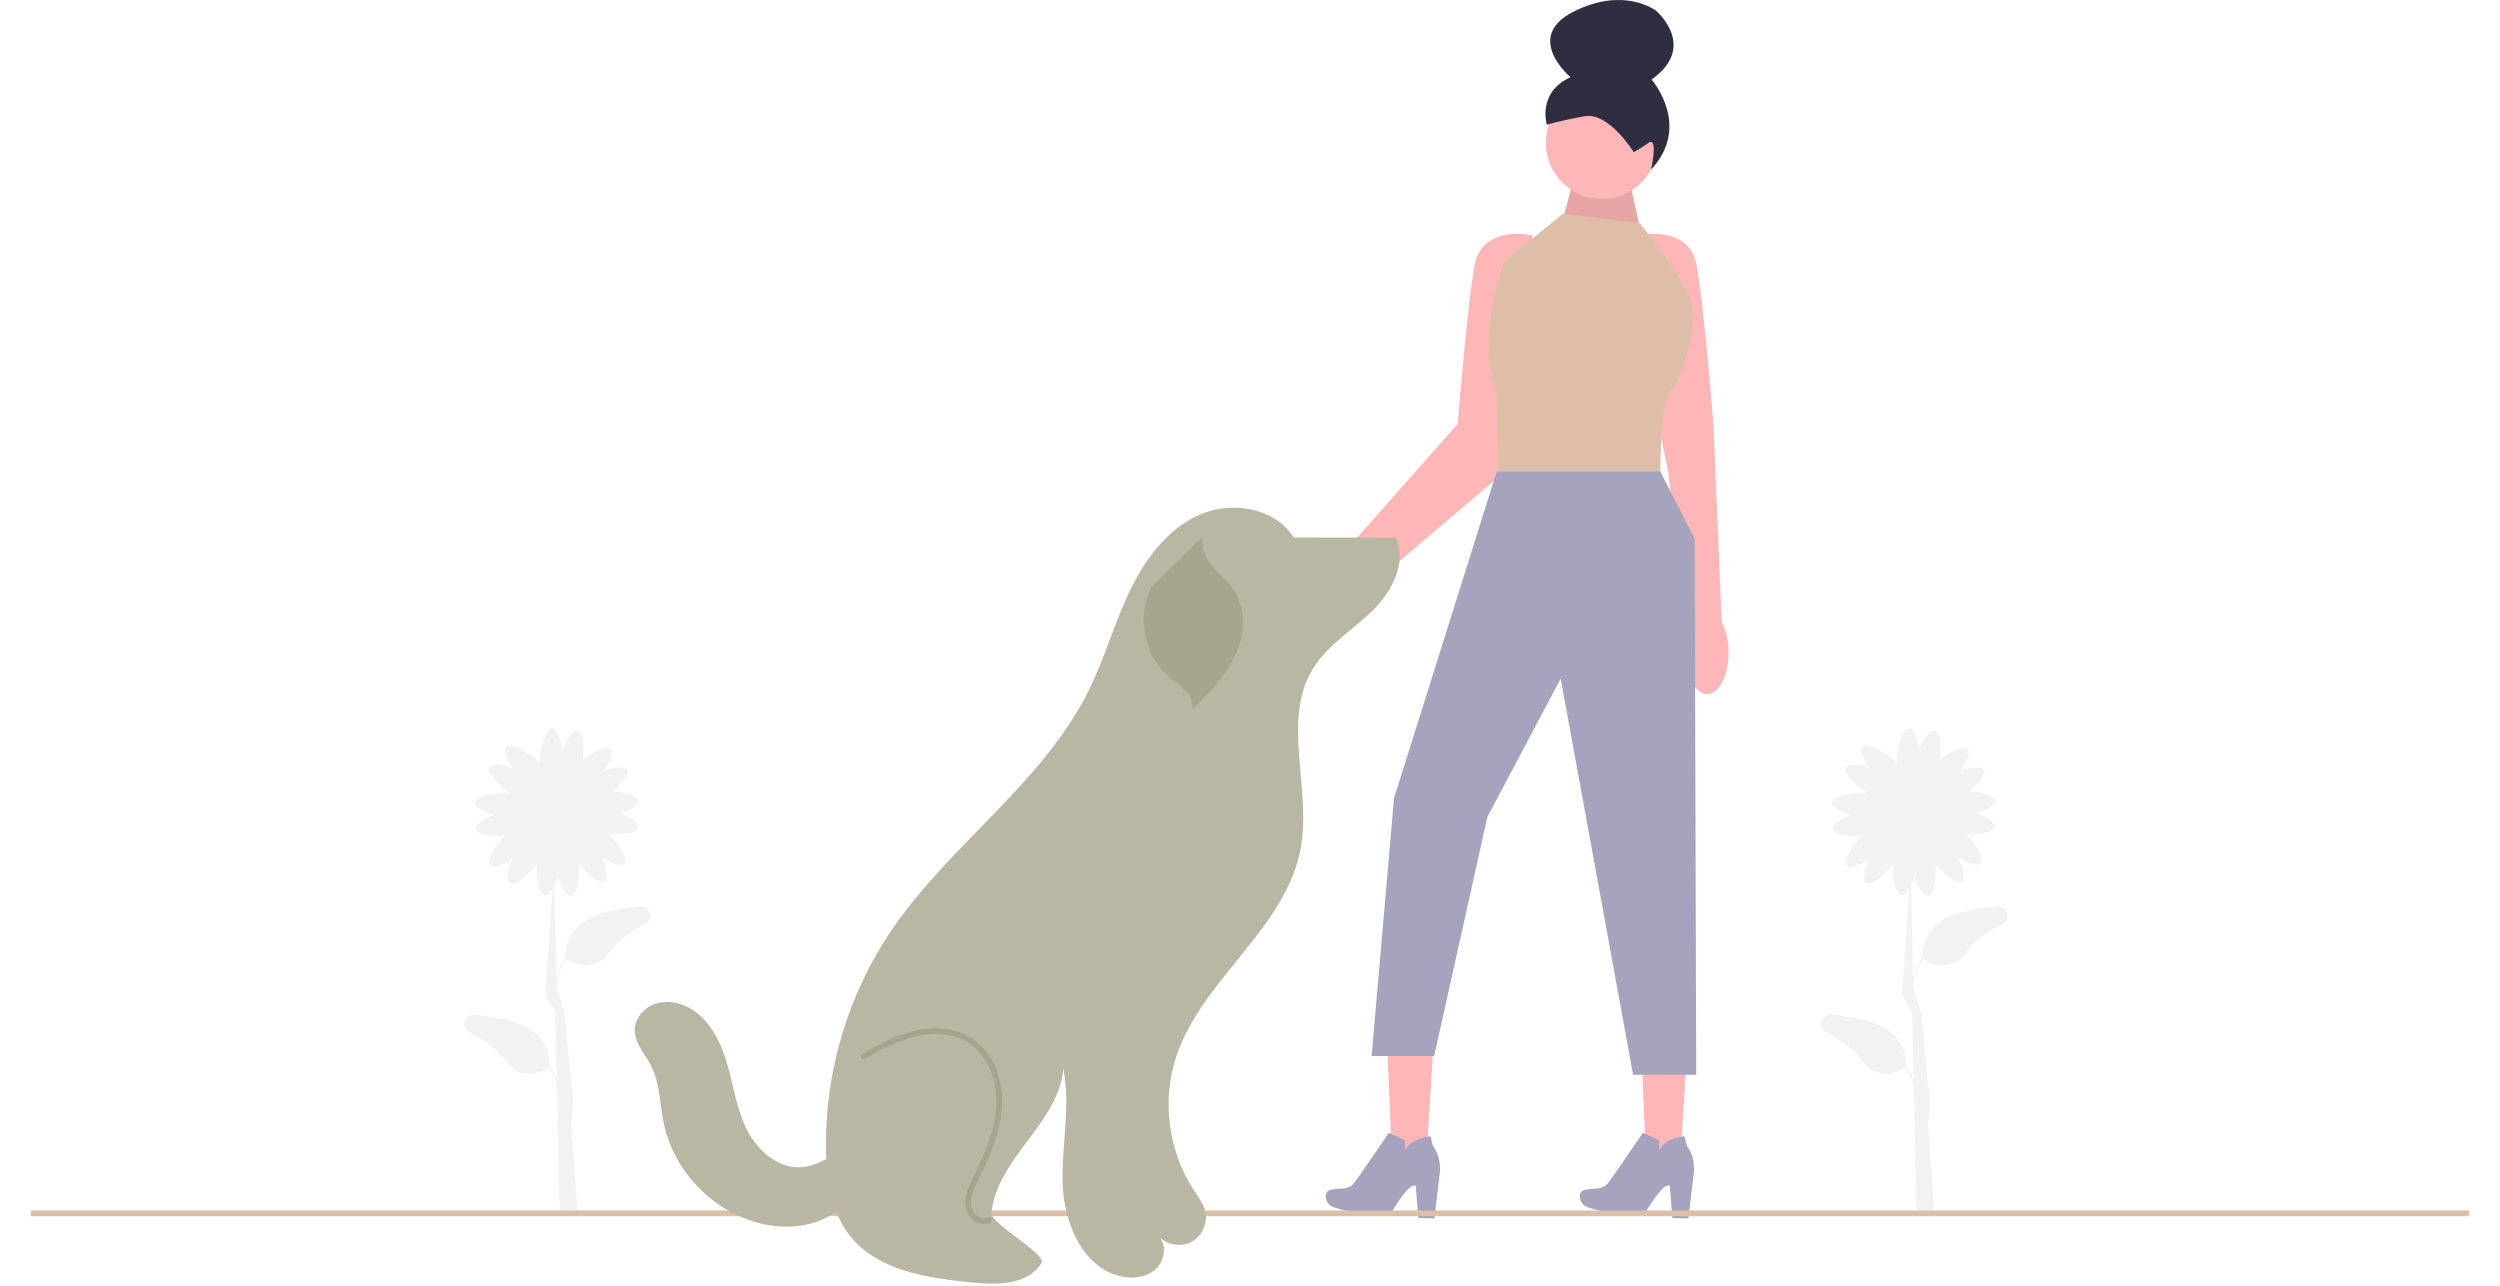
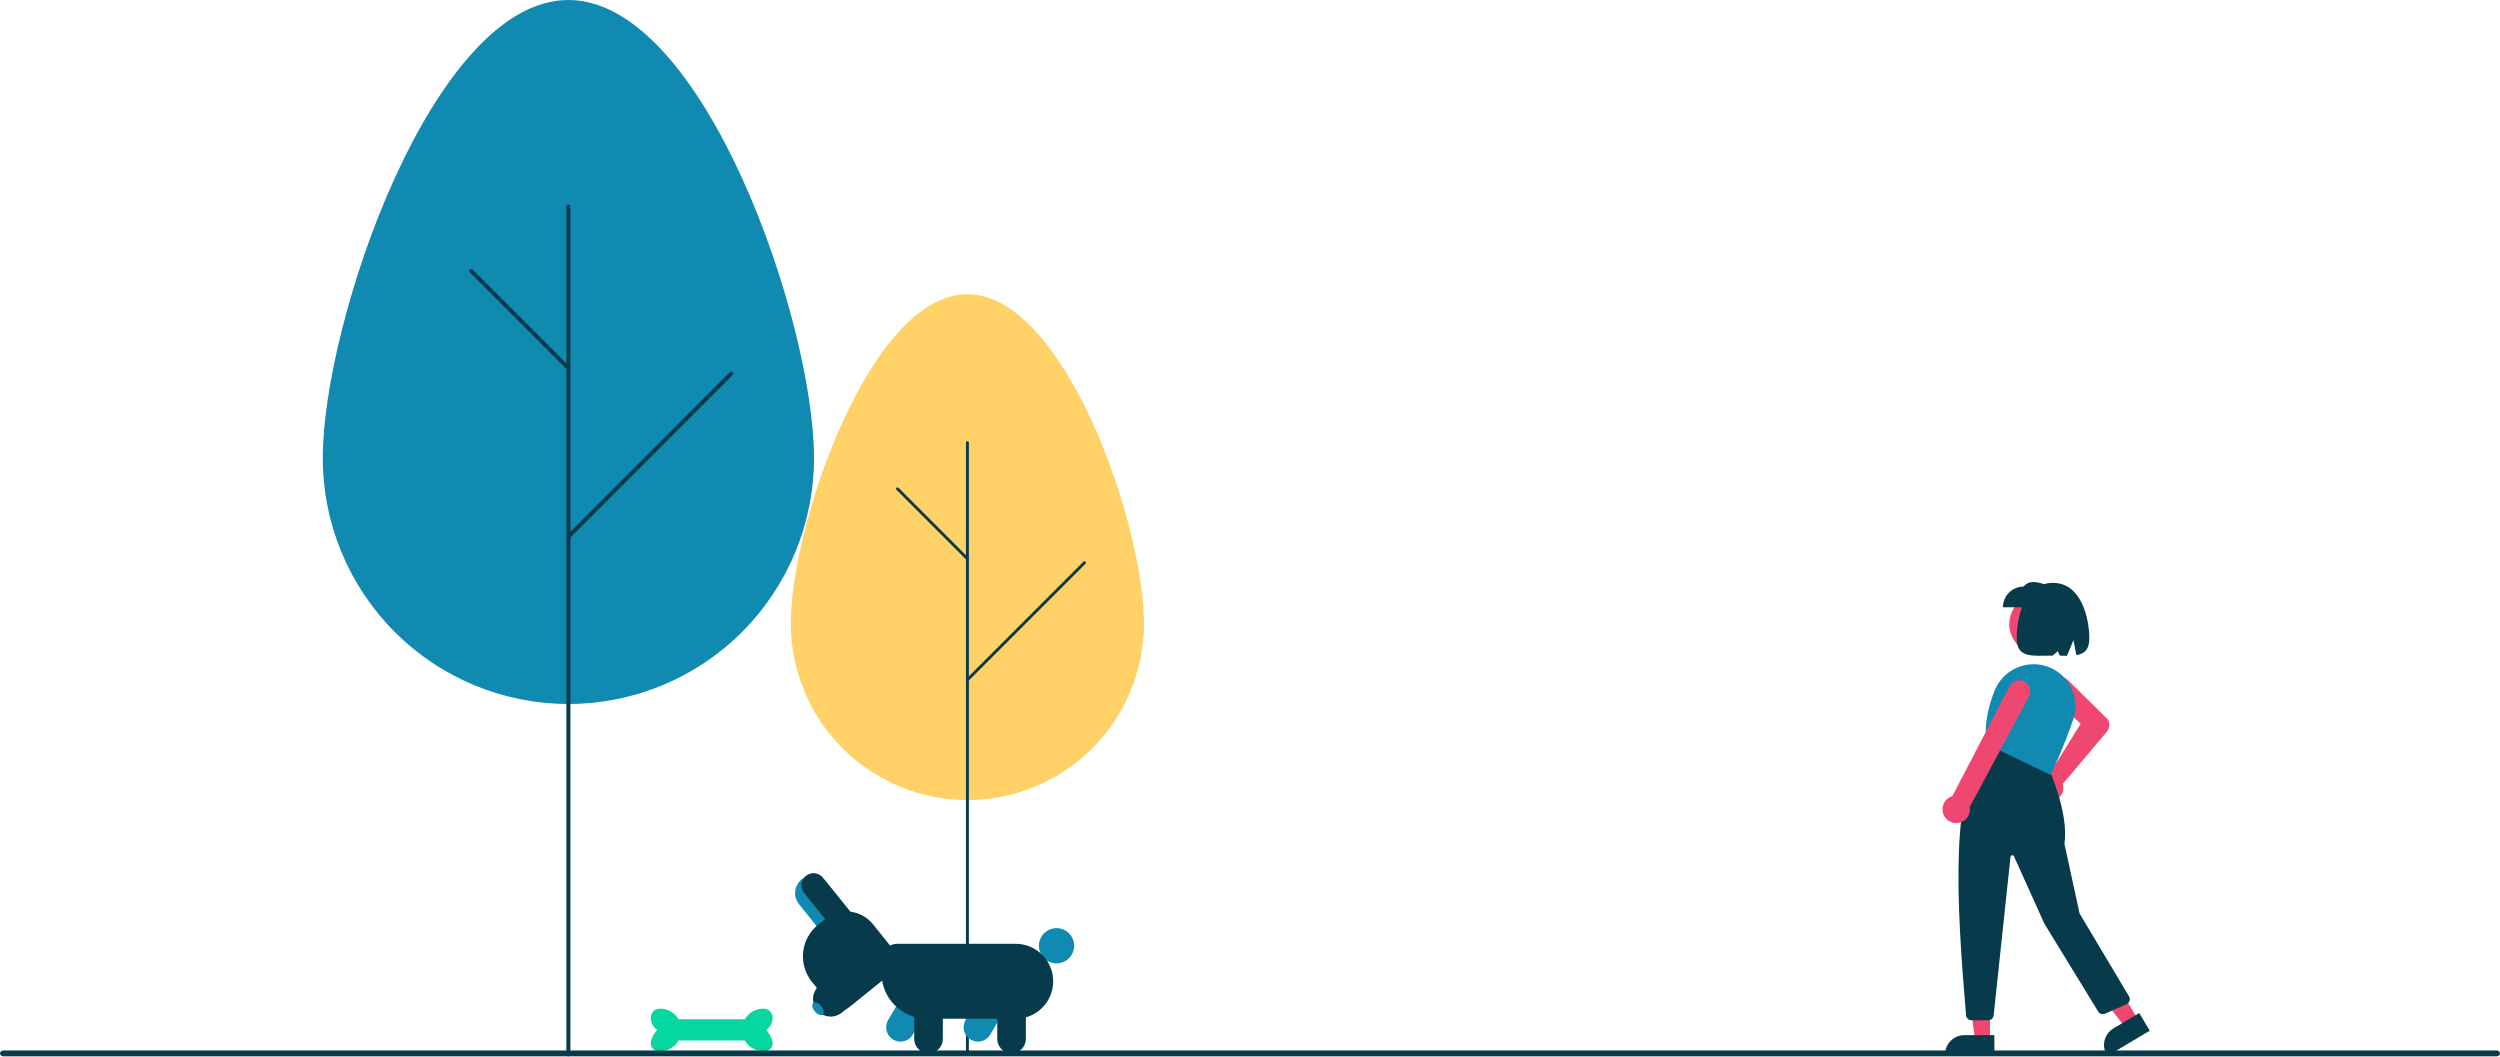
- <svg xmlns="http://www.w3.org/2000/svg" width="428" height="220" viewBox="0 0 850 448" fill="none">
-   <path d="M212.401 315.946C209.241 316.286 205.792 316.797 202.124 317.543C186.572 320.71 186.249 331.271 186.385 333.692L186.28 333.626C184.716 336.135 183.736 338.673 183.145 341.069L182.432 308.703C182.893 307.743 183.312 306.654 183.661 305.538C184.825 309.123 186.734 312.51 188.379 312.285C190.518 311.994 191.45 305.7 191.051 301.227C193.772 304.73 198.35 308.476 200.077 307.321C201.457 306.398 200.638 302.598 199.132 299.142C202.271 301.034 205.748 302.277 206.827 301.076C208.299 299.437 204.771 293.845 201.518 290.723C205.873 291.13 211.411 290.436 211.774 288.454C212.074 286.821 208.777 284.76 205.249 283.434C208.793 282.499 212.107 280.871 211.997 279.26C211.866 277.347 206.946 276.065 202.702 275.87C205.903 273.365 208.845 269.903 207.945 268.337C207.118 266.897 203.271 267.455 199.721 268.723C201.822 265.719 203.299 262.335 202.174 261.177C200.773 259.735 195.8 262.225 192.407 264.977C193.067 260.689 192.734 255.276 190.81 254.787C189.201 254.377 186.921 257.526 185.358 260.955C184.667 257.356 183.268 253.939 181.653 253.939C179.354 253.939 177.489 260.873 177.489 265.39C177.489 265.646 177.496 265.886 177.508 266.116C177.277 265.848 177.012 265.569 176.711 265.276C173.47 262.128 167.197 258.635 165.594 260.285C164.47 261.443 165.947 264.827 168.047 267.83C164.498 266.562 160.65 266.005 159.823 267.444C158.712 269.379 163.462 274.208 167.323 276.549C167.091 276.521 166.847 276.498 166.588 276.48C162.081 276.173 155.036 277.561 154.879 279.855C154.769 281.466 158.083 283.094 161.627 284.028C158.099 285.355 154.802 287.415 155.102 289.049C155.465 291.031 161.004 291.724 165.358 291.318C162.105 294.44 158.577 300.032 160.049 301.671C161.128 302.872 164.605 301.629 167.744 299.737C166.238 303.192 165.42 306.993 166.8 307.916C168.623 309.136 173.625 304.89 176.262 301.237C175.993 305.706 177.063 311.847 179.185 312.089C180.072 312.19 181.013 311.244 181.861 309.787L179.458 344.577C178.896 348.628 182.49 351.272 182.811 352.941L183.329 376.5C182.744 374.822 181.956 373.105 180.894 371.401L180.788 371.467C180.924 369.046 180.601 358.485 165.049 355.319C161.381 354.572 157.933 354.061 154.772 353.721C151.041 353.32 149.585 358.427 152.956 360.077C157.838 362.466 162.429 365.476 164.823 369.041C170.942 378.155 179.396 372.886 180.599 372.068C181.941 374.304 182.822 376.555 183.378 378.698L183.653 391.209C183.586 391.505 183.539 391.671 183.535 391.683L183.664 391.721L184.331 422L190.511 421.95L188.3 391.001C188.672 389.331 189.815 383.644 188.3 377.737L186.09 353.419C186.215 354.058 186.084 353.401 186.09 353.419L183.206 343.864C183.625 340.908 184.599 337.583 186.575 334.293C187.777 335.111 196.232 340.38 202.351 331.266C204.744 327.701 209.336 324.691 214.217 322.302C217.588 320.652 216.133 315.545 212.401 315.946ZM184.168 387.585L184.052 382.289C184.287 384.291 184.275 386.099 184.168 387.585Z" fill="#F2F2F2" />
-   <path d="M685.401 315.946C682.241 316.286 678.792 316.797 675.124 317.543C659.572 320.71 659.249 331.271 659.385 333.692L659.28 333.626C657.716 336.135 656.736 338.673 656.144 341.069L655.432 308.703C655.893 307.743 656.312 306.654 656.661 305.538C657.825 309.123 659.734 312.51 661.379 312.285C663.518 311.994 664.45 305.7 664.051 301.227C666.772 304.73 671.35 308.476 673.077 307.321C674.457 306.398 673.638 302.598 672.132 299.142C675.271 301.034 678.748 302.277 679.827 301.076C681.299 299.437 677.771 293.845 674.518 290.723C678.873 291.13 684.411 290.436 684.774 288.454C685.074 286.821 681.777 284.76 678.249 283.434C681.793 282.499 685.107 280.871 684.997 279.26C684.866 277.347 679.946 276.065 675.702 275.87C678.903 273.365 681.845 269.903 680.945 268.337C680.118 266.897 676.271 267.455 672.721 268.723C674.822 265.719 676.299 262.335 675.174 261.177C673.773 259.735 668.8 262.225 665.407 264.977C666.067 260.689 665.734 255.276 663.81 254.787C662.201 254.377 659.921 257.526 658.358 260.955C657.667 257.356 656.268 253.939 654.653 253.939C652.354 253.939 650.489 260.873 650.489 265.39C650.489 265.646 650.496 265.886 650.508 266.116C650.277 265.848 650.012 265.569 649.711 265.276C646.47 262.128 640.197 258.635 638.594 260.285C637.47 261.443 638.947 264.827 641.047 267.83C637.497 266.562 633.65 266.005 632.823 267.444C631.712 269.379 636.462 274.208 640.323 276.549C640.091 276.521 639.847 276.498 639.587 276.48C635.08 276.173 628.036 277.561 627.879 279.855C627.769 281.466 631.083 283.094 634.627 284.028C631.099 285.355 627.802 287.415 628.102 289.049C628.465 291.031 634.003 291.724 638.358 291.318C635.105 294.44 631.577 300.032 633.049 301.671C634.128 302.872 637.605 301.629 640.744 299.737C639.238 303.192 638.419 306.993 639.799 307.916C641.623 309.136 646.625 304.89 649.262 301.237C648.993 305.706 650.063 311.847 652.185 312.089C653.072 312.19 654.013 311.244 654.861 309.787L652.458 344.577C651.896 348.628 655.49 351.272 655.811 352.941L656.329 376.5C655.744 374.822 654.956 373.105 653.894 371.401L653.788 371.467C653.924 369.046 653.601 358.485 638.049 355.319C634.381 354.572 630.933 354.061 627.772 353.721C624.041 353.32 622.585 358.427 625.956 360.077C630.837 362.466 635.429 365.476 637.823 369.041C643.942 378.155 652.396 372.886 653.598 372.068C654.941 374.304 655.822 376.555 656.378 378.698L656.653 391.209C656.585 391.505 656.539 391.671 656.535 391.683L656.664 391.721L657.33 422L663.511 421.95L661.3 391.001C661.672 389.331 662.815 383.644 661.3 377.737L659.09 353.419C659.215 354.058 659.084 353.401 659.09 353.419L656.206 343.864C656.625 340.908 657.598 337.583 659.575 334.293C660.777 335.111 669.232 340.38 675.351 331.266C677.744 327.701 682.336 324.691 687.217 322.302C690.588 320.652 689.133 315.545 685.401 315.946ZM657.168 387.585L657.052 382.289C657.287 384.291 657.275 386.099 657.168 387.585Z" fill="#F2F2F2" />
-   <path d="M589.443 216.857L586.545 147.764C586.545 147.764 583.289 106.745 580.685 92.421C578.081 78.096 560.501 82.003 560.501 82.003L562.454 123.022L570.882 165L577.441 222.162C577.104 223.816 576.912 225.613 576.912 227.5C576.912 235.508 580.256 242 584.382 242C588.507 242 591.852 235.508 591.852 227.5C591.852 223.287 590.921 219.506 589.443 216.857Z" fill="#FFB6B6" />
-   <path d="M448.367 198.954C451.448 195.284 455.139 192.789 458.454 191.829L497.434 147.764C497.434 147.764 500.69 106.745 503.294 92.421C505.899 78.096 523.478 82.003 523.478 82.003L521.525 123.022L510.456 167.297L464.843 206.022C464.046 207.473 463.07 208.924 461.9 210.317C456.351 216.927 448.823 219.741 445.086 216.603C441.348 213.466 442.817 205.564 448.367 198.954Z" fill="#FFB6B6" />
-   <path d="M534.131 76.469L538.653 59.085L556.269 58.238L561.539 82.2L534.131 76.469Z" fill="#FFB6B6" />
-   <path opacity="0.1" d="M534.131 76.469L538.653 59.085L556.269 58.238L561.539 82.2L534.131 76.469Z" fill="black" />
-   <path d="M489.149 361.257L472.65 360.314L474.814 410.949L485.994 411.589L489.149 361.257Z" fill="#FFB6B6" />
-   <path d="M473.384 394.939L479.113 397.553L479.106 401.025C479.106 401.025 480.488 397.006 487.907 396.129L488.793 399.496C488.793 399.496 491.67 402.799 491.176 408.773L489.288 424.77L483.693 424.642L482.789 413.51C482.789 413.51 481.248 410.984 474.149 422.987C474.149 422.987 466.328 424.958 454.217 420.897C452.553 420.339 451.397 418.785 451.418 417.03C451.43 416.061 451.809 415.166 453.024 414.844C456.116 414.027 459.136 415.063 461.133 412.595C463.129 410.127 473.384 394.939 473.384 394.939Z" fill="#A5A4BC" />
-   <path d="M577.698 361.257L561.199 360.314L563.364 410.949L574.544 411.589L577.698 361.257Z" fill="#FFB6B6" />
-   <path d="M561.934 394.939L567.663 397.553L567.656 401.025C567.656 401.025 569.038 397.006 576.457 396.129L577.342 399.496C577.342 399.496 580.22 402.799 579.726 408.773L577.838 424.77L572.243 424.642L571.339 413.51C571.339 413.51 569.798 410.984 562.698 422.987C562.698 422.987 554.878 424.958 542.767 420.897C541.102 420.339 539.946 418.785 539.968 417.03C539.98 416.061 540.359 415.166 541.573 414.844C544.666 414.027 547.685 415.063 549.682 412.595C551.679 410.127 561.934 394.939 561.934 394.939Z" fill="#A5A4BC" />
-   <path d="M547.675 69.322C558.463 69.322 567.208 60.577 567.208 49.789C567.208 39.002 558.463 30.256 547.675 30.256C536.887 30.256 528.142 39.002 528.142 49.789C528.142 60.577 536.887 69.322 547.675 69.322Z" fill="#FFB6B6" />
-   <path d="M558.752 53.036C558.752 53.036 550.164 38.984 541.567 40.535C532.971 42.086 528.489 43.487 528.489 43.487C528.489 43.487 524.989 32.283 536.742 26.908C536.742 26.908 520.109 12.982 537.836 4.045C555.562 -4.892 566.593 3.769 566.593 3.769C566.593 3.769 581.265 16.212 564.998 27.727C564.998 27.727 579.078 43.765 564.857 59.085C564.857 59.085 567.368 47.42 563.953 49.811C560.538 52.203 558.752 53.036 558.752 53.036Z" fill="#2F2E41" />
-   <path d="M560.826 77.771L534.131 74.515L513.622 91.118C513.622 91.118 503.421 119.539 511.017 136.695C511.199 137.106 511.343 165.669 511.343 165.669H568.06C568.06 165.669 568.005 146.228 570.172 139.187C570.482 138.181 570.837 137.428 571.244 137.021C574.499 133.765 582.313 112.93 578.406 103.815C574.499 94.699 560.826 77.771 560.826 77.771Z" fill="#DDBEA9" />
-   <path d="M511.017 164.367L475.207 278.309L467.394 368.161H489.205L507.762 284.82L533.316 236.578L558.548 374.672H580.564L580.034 187.807L568.014 164.367H511.017Z" fill="#A5A4BC" />
-   <path d="M850 422H0V424H850V422Z" fill="#DDBEA9" />
-   <path d="M440.264 187.428C433.761 176.957 418.591 174.494 407.324 179.489C396.056 184.483 388.267 195.133 382.973 206.263C377.678 217.393 374.348 229.384 368.906 240.443C352.894 272.981 320.47 294.233 300.073 324.218C284.748 346.747 276.633 374.102 277.192 401.344C277.406 411.778 279.094 422.756 285.606 430.912C295.271 443.018 312.383 445.501 327.792 447.095C336.743 448.021 347.729 447.995 352.338 440.267C354.162 437.21 334.568 426.546 334.882 423C336.578 403.867 358.226 391.717 359.922 372.585C362.582 385.916 359.173 399.679 359.711 413.262C360.249 426.846 366.945 442.21 380.245 445.019C384.35 445.885 388.984 445.286 392.095 442.472C395.206 439.657 396.114 434.341 393.343 431.192C396.181 434.09 400.969 434.843 404.56 432.956C408.15 431.069 410.245 426.697 409.467 422.716C408.895 419.789 407.005 417.327 405.37 414.833C396.508 401.323 394.199 383.718 399.278 368.379C408.256 341.266 437.738 323.568 442.732 295.446C446.441 274.562 435.859 250.898 447.088 232.903C452.149 224.793 460.741 219.681 467.594 213.018C474.447 206.354 479.807 196.159 475.885 187.442L440.855 187.403" fill="#B7B7A4" />
-   <path d="M332.238 426.786C331.367 426.786 330.473 426.553 329.61 426.091C327.621 425.024 326.122 422.916 325.789 420.719C325.236 417.064 326.977 413.515 328.376 410.664C332.201 402.865 335.983 394.526 336.541 385.861C337.15 376.401 333.312 367.632 326.765 363.52C321.899 360.466 315.403 359.68 308.473 361.31C302.335 362.753 296.821 365.704 290.762 369.127C290.281 369.399 289.671 369.229 289.4 368.748C289.128 368.267 289.298 367.657 289.778 367.386C295.745 364.014 301.629 360.865 308.015 359.363C315.47 357.611 322.506 358.485 327.829 361.827C334.989 366.323 339.192 375.807 338.537 385.99C337.956 395.02 334.085 403.566 330.171 411.545C328.829 414.282 327.307 417.384 327.767 420.419C328.005 421.991 329.125 423.561 330.555 424.328C331.252 424.702 332.314 425.038 333.417 424.525C333.919 424.291 334.513 424.509 334.746 425.009C334.979 425.51 334.763 426.105 334.262 426.338C333.619 426.637 332.936 426.786 332.238 426.786Z" fill="#A5A58D" />
-   <path d="M408.873 186.741C407.564 190.328 409.311 194.347 411.732 197.299C414.153 200.251 417.263 202.625 419.396 205.791C423.869 212.427 423.198 221.5 419.762 228.728C416.325 235.955 410.532 241.746 404.851 247.382C405.271 244.965 404.049 242.525 402.384 240.724C400.718 238.923 398.622 237.587 396.76 235.99C388.087 228.556 385.374 215.008 390.515 204.807" fill="#A5A58D" />
-   <path d="M290.422 400.109C283.076 399.209 276.871 405.818 269.54 406.832C261.063 408.004 253.266 401.296 249.494 393.614C245.723 385.932 244.755 377.212 242.16 369.057C239.565 360.901 234.559 352.641 226.402 350.049C222.98 348.962 219.109 349.021 215.93 350.69C212.751 352.359 210.421 355.767 210.501 359.357C210.599 363.774 213.986 367.309 216.038 371.222C219.303 377.448 219.202 384.821 220.644 391.701C224.112 408.244 237.568 422.272 253.952 426.425C262.425 428.573 271.909 428.081 279.249 423.334C286.588 418.588 291.062 409.028 288.345 400.72" fill="#B7B7A4" />
+ <svg xmlns="http://www.w3.org/2000/svg" width="426" height="180" viewBox="0 0 426 180" fill="none">
+   <path d="M55 78.057C55 54.915 73.739 0 96.854 0C119.969 0 138.708 54.915 138.708 78.057C138.708 89.17 134.298 99.828 126.449 107.686C118.6 115.544 107.954 119.959 96.854 119.959C85.754 119.959 75.108 115.544 67.259 107.686C59.41 99.828 55 89.17 55 78.057Z" fill="#118AB2" />
+   <path d="M96.854 180C96.763 180 96.675 179.964 96.611 179.899C96.546 179.834 96.51 179.747 96.51 179.655V35.19C96.51 35.099 96.546 35.011 96.611 34.947C96.675 34.882 96.763 34.846 96.854 34.846C96.945 34.846 97.033 34.882 97.097 34.947C97.162 35.011 97.198 35.099 97.198 35.19V179.655C97.198 179.747 97.162 179.834 97.097 179.899C97.033 179.964 96.945 180 96.854 180Z" fill="#073B4C" />
+   <path d="M96.854 63.08C96.809 63.081 96.764 63.072 96.722 63.054C96.68 63.037 96.642 63.011 96.611 62.979L80.045 46.395C80.013 46.363 79.987 46.325 79.969 46.283C79.952 46.241 79.943 46.196 79.942 46.151C79.942 46.105 79.951 46.06 79.969 46.018C79.986 45.976 80.011 45.938 80.043 45.906C80.075 45.874 80.114 45.848 80.156 45.831C80.197 45.814 80.242 45.805 80.288 45.805C80.333 45.805 80.378 45.814 80.42 45.832C80.462 45.849 80.5 45.875 80.532 45.907L97.097 62.492C97.145 62.54 97.178 62.602 97.192 62.669C97.205 62.736 97.198 62.805 97.172 62.868C97.146 62.931 97.102 62.984 97.045 63.022C96.989 63.06 96.922 63.08 96.854 63.08Z" fill="#073B4C" />
+   <path d="M96.854 91.792C96.786 91.792 96.719 91.772 96.663 91.734C96.606 91.696 96.562 91.642 96.536 91.579C96.51 91.516 96.503 91.447 96.516 91.38C96.53 91.313 96.562 91.252 96.611 91.204L124.353 63.429C124.385 63.397 124.423 63.371 124.465 63.354C124.506 63.336 124.551 63.327 124.597 63.327C124.642 63.327 124.687 63.336 124.729 63.353C124.771 63.37 124.809 63.396 124.841 63.428C124.873 63.46 124.899 63.498 124.916 63.54C124.933 63.582 124.942 63.627 124.942 63.672C124.942 63.718 124.933 63.763 124.915 63.805C124.898 63.847 124.872 63.885 124.84 63.917L97.097 91.691C97.065 91.723 97.027 91.748 96.986 91.766C96.944 91.783 96.899 91.792 96.854 91.792Z" fill="#073B4C" />
+   <path d="M134.75 106.222C134.75 89.593 148.225 50.132 164.846 50.132C181.468 50.132 194.942 89.593 194.942 106.222C194.937 114.21 191.763 121.868 186.12 127.514C180.476 133.161 172.825 136.332 164.846 136.332C156.868 136.332 149.216 133.161 143.573 127.514C137.929 121.868 134.756 114.21 134.75 106.222Z" fill="#FFD166" />
+   <path d="M164.846 179.476C164.814 179.476 164.782 179.47 164.751 179.458C164.721 179.445 164.694 179.427 164.671 179.404C164.648 179.381 164.63 179.354 164.618 179.324C164.605 179.294 164.599 179.261 164.599 179.229V75.419C164.599 75.354 164.625 75.291 164.671 75.245C164.718 75.198 164.781 75.172 164.846 75.172C164.912 75.172 164.974 75.198 165.021 75.245C165.067 75.291 165.093 75.354 165.094 75.419V179.229C165.094 179.261 165.087 179.294 165.075 179.324C165.062 179.354 165.044 179.381 165.021 179.404C164.998 179.427 164.971 179.445 164.941 179.458C164.911 179.47 164.879 179.476 164.846 179.476Z" fill="#073B4C" />
+   <path d="M164.846 95.46C164.814 95.46 164.781 95.454 164.751 95.442C164.721 95.429 164.694 95.411 164.671 95.388L152.759 83.471C152.713 83.424 152.687 83.361 152.687 83.295C152.687 83.23 152.713 83.167 152.759 83.12C152.806 83.074 152.869 83.048 152.934 83.048C153 83.048 153.063 83.074 153.109 83.12L165.021 95.038C165.056 95.073 165.079 95.117 165.089 95.165C165.098 95.213 165.093 95.263 165.075 95.308C165.056 95.353 165.024 95.392 164.984 95.419C164.943 95.446 164.895 95.46 164.846 95.46Z" fill="#073B4C" />
+   <path d="M164.846 116.092C164.797 116.092 164.749 116.078 164.709 116.05C164.668 116.023 164.636 115.985 164.618 115.939C164.599 115.894 164.594 115.844 164.603 115.796C164.613 115.748 164.637 115.704 164.671 115.669L184.62 95.711C184.643 95.688 184.67 95.67 184.7 95.658C184.73 95.645 184.762 95.639 184.795 95.639C184.827 95.639 184.859 95.645 184.889 95.657C184.919 95.67 184.947 95.688 184.97 95.711C184.993 95.734 185.011 95.761 185.023 95.791C185.036 95.822 185.042 95.854 185.042 95.886C185.042 95.919 185.036 95.951 185.023 95.981C185.011 96.011 184.993 96.038 184.97 96.061L165.021 116.02C164.998 116.043 164.971 116.061 164.941 116.073C164.911 116.086 164.879 116.092 164.846 116.092Z" fill="#073B4C" />
+   <path d="M166.642 177.491C166.214 177.491 165.792 177.377 165.421 177.161C165.051 176.945 164.743 176.636 164.53 176.263C164.317 175.89 164.206 175.468 164.208 175.038C164.211 174.609 164.326 174.188 164.543 173.817L167.955 167.985L172.163 170.452L168.75 176.285C168.535 176.652 168.227 176.957 167.857 177.169C167.487 177.381 167.068 177.492 166.642 177.491Z" fill="#118AB2" />
+   <path d="M180.033 164.161C181.69 164.161 183.033 162.816 183.033 161.157C183.033 159.498 181.69 158.153 180.033 158.153C178.375 158.153 177.032 159.498 177.032 161.157C177.032 162.816 178.375 164.161 180.033 164.161Z" fill="#118AB2" />
+   <path d="M153.44 177.491C153.011 177.491 152.59 177.377 152.219 177.161C151.848 176.945 151.541 176.636 151.328 176.263C151.115 175.89 151.004 175.468 151.006 175.038C151.008 174.609 151.124 174.188 151.341 173.817L154.753 167.985L158.96 170.452L155.548 176.284C155.333 176.652 155.025 176.957 154.655 177.169C154.285 177.381 153.866 177.492 153.44 177.491Z" fill="#118AB2" />
+   <path d="M173.086 173.593H157.967C155.909 173.59 153.937 172.771 152.482 171.314C151.027 169.858 150.208 167.883 150.206 165.823V163.523C150.207 162.808 150.491 162.122 150.996 161.616C151.502 161.111 152.187 160.826 152.901 160.825H173.086C174.777 160.825 176.399 161.498 177.595 162.695C178.791 163.892 179.463 165.516 179.463 167.209C179.463 168.902 178.791 170.526 177.595 171.723C176.399 172.92 174.777 173.593 173.086 173.593Z" fill="#073B4C" />
+   <path d="M172.37 179.477C171.723 179.477 171.104 179.219 170.647 178.762C170.189 178.304 169.932 177.684 169.932 177.037V170.277H174.808V177.037C174.807 177.684 174.55 178.304 174.093 178.762C173.636 179.219 173.016 179.477 172.37 179.477Z" fill="#073B4C" />
+   <path d="M158.221 179.477C157.574 179.477 156.954 179.219 156.497 178.762C156.04 178.304 155.783 177.684 155.783 177.037V170.277H160.659V177.037C160.658 177.684 160.401 178.304 159.944 178.762C159.487 179.219 158.867 179.477 158.221 179.477Z" fill="#073B4C" />
+   <path d="M145.752 156.442L141.073 160.205L136.141 154.056C135.645 153.435 135.415 152.642 135.503 151.851C135.59 151.061 135.987 150.337 136.606 149.839C137.226 149.341 138.017 149.109 138.807 149.194C139.597 149.28 140.321 149.675 140.82 150.294L145.752 156.442Z" fill="#118AB2" />
+   <path d="M152.369 165.451L144.63 171.674C144.183 172.033 143.611 172.2 143.041 172.137C142.47 172.075 141.948 171.789 141.588 171.341L138.333 167.283C137.19 165.856 136.66 164.033 136.858 162.215C137.057 160.397 137.967 158.732 139.39 157.585L140.625 156.592C141.821 155.633 143.348 155.188 144.871 155.354C146.394 155.521 147.789 156.285 148.75 157.48L152.701 162.406C153.06 162.854 153.226 163.426 153.164 163.997C153.102 164.568 152.816 165.091 152.369 165.451Z" fill="#073B4C" />
+   <path d="M145.752 156.442L142.535 159.029L137.016 152.148C136.673 151.721 136.514 151.176 136.573 150.631C136.633 150.086 136.906 149.588 137.332 149.245C137.759 148.902 138.304 148.743 138.848 148.802C139.392 148.861 139.89 149.135 140.233 149.562L145.752 156.442Z" fill="#073B4C" />
+   <path d="M151.898 165.747L143.417 172.566C142.796 173.063 142.004 173.293 141.214 173.205C140.425 173.118 139.702 172.721 139.204 172.101C138.707 171.48 138.475 170.688 138.56 169.897C138.646 169.106 139.041 168.381 139.659 167.882L148.14 161.063L151.898 165.747Z" fill="#073B4C" />
+   <path d="M140.176 172.875C140.479 172.631 140.37 171.992 139.932 171.446C139.494 170.9 138.894 170.655 138.591 170.899C138.288 171.142 138.398 171.782 138.835 172.328C139.273 172.873 139.873 173.118 140.176 172.875Z" fill="#118AB2" />
+   <path d="M116.111 175.493C116.111 176.453 115.73 177.373 115.052 178.052C114.375 178.73 113.455 179.111 112.497 179.111C110.501 179.111 110.432 177.302 111.981 175.493C110.432 174.46 110.501 171.876 112.497 171.876C113.455 171.876 114.375 172.257 115.052 172.935C115.73 173.614 116.111 174.534 116.111 175.493Z" fill="#06D6A0" />
+   <path d="M126.435 175.493C126.435 176.453 126.816 177.373 127.494 178.052C128.171 178.73 129.091 179.111 130.049 179.111C132.045 179.111 132.114 177.302 130.565 175.493C132.114 174.46 132.045 171.876 130.049 171.876C129.091 171.876 128.171 172.257 127.494 172.935C126.816 173.614 126.435 174.534 126.435 175.493Z" fill="#06D6A0" />
+   <path d="M128.5 173.685H114.046V177.302H128.5V173.685Z" fill="#06D6A0" />
+   <path d="M425.431 180H0.57C0.418 180 0.274 179.947 0.167 179.854C0.06 179.76 0 179.633 0 179.5C0 179.367 0.06 179.24 0.167 179.146C0.274 179.053 0.418 179 0.57 179H425.431C425.582 179 425.726 179.053 425.833 179.146C425.94 179.24 426 179.367 426 179.5C426 179.633 425.94 179.76 425.833 179.854C425.726 179.947 425.582 180 425.431 180Z" fill="#073B4C" />
+   <path d="M347.476 111.455C350.289 111.455 352.569 109.172 352.569 106.356C352.569 103.54 350.289 101.257 347.476 101.257C344.662 101.257 342.382 103.54 342.382 106.356C342.382 109.172 344.662 111.455 347.476 111.455Z" fill="#EF476F" />
+   <path d="M347.146 134.943C347.048 134.637 347.016 134.313 347.051 133.993C347.086 133.674 347.189 133.365 347.352 133.087C347.515 132.81 347.735 132.57 347.997 132.384C348.259 132.197 348.557 132.068 348.872 132.005C348.972 131.986 349.073 131.973 349.175 131.968L354.54 123.347L349.639 118.682C349.452 118.504 349.302 118.291 349.197 118.054C349.093 117.817 349.037 117.562 349.031 117.304C349.026 117.045 349.072 116.788 349.166 116.547C349.261 116.307 349.402 116.087 349.581 115.901C349.761 115.715 349.976 115.567 350.213 115.465C350.45 115.362 350.706 115.308 350.964 115.305C351.222 115.302 351.479 115.35 351.718 115.447C351.958 115.544 352.176 115.687 352.36 115.869L359.127 122.549L359.14 122.565C359.35 122.884 359.451 123.262 359.429 123.643C359.406 124.024 359.262 124.387 359.017 124.68L351.5 133.581C351.522 133.652 351.541 133.725 351.556 133.798C351.618 134.114 351.614 134.439 351.542 134.753C351.471 135.067 351.334 135.362 351.141 135.619C350.947 135.876 350.702 136.089 350.421 136.245C350.139 136.4 349.828 136.494 349.508 136.521C349.443 136.527 349.379 136.53 349.314 136.53C348.832 136.528 348.363 136.373 347.973 136.088C347.584 135.804 347.295 135.403 347.146 134.943Z" fill="#EF476F" />
+   <path d="M339.087 177.326H336.544L335.335 167.508L339.087 167.508L339.087 177.326Z" fill="#EF476F" />
+   <path d="M339.839 179.897L331.433 179.897V179.689C331.433 179.256 331.519 178.827 331.684 178.427C331.85 178.027 332.092 177.663 332.398 177.357C332.704 177.051 333.067 176.808 333.467 176.642C333.867 176.476 334.295 176.391 334.728 176.391L339.839 176.391L339.839 179.897Z" fill="#073B4C" />
+   <path d="M364.357 173.807L362.172 175.109L356.116 167.293L359.34 165.371L364.357 173.807Z" fill="#EF476F" />
+   <path d="M359.095 179.936L358.989 179.757C358.542 179.006 358.411 178.107 358.626 177.259C358.841 176.411 359.383 175.683 360.134 175.236L364.525 172.618L366.317 175.631L359.095 179.936Z" fill="#073B4C" />
+   <path d="M335.014 173.002C333.311 152.924 332.298 134.272 338.524 126.663L338.572 126.604L349.05 130.8L349.067 130.838C349.102 130.915 352.587 138.589 351.774 143.751L354.359 155.653L362.786 169.78C362.854 169.893 362.897 170.02 362.912 170.152C362.927 170.283 362.914 170.417 362.874 170.543C362.833 170.669 362.767 170.785 362.678 170.884C362.59 170.982 362.482 171.061 362.36 171.114L358.698 172.727C358.492 172.817 358.26 172.83 358.044 172.762C357.829 172.695 357.646 172.553 357.527 172.361L348.36 157.396L343.182 145.917C343.154 145.855 343.106 145.803 343.046 145.771C342.986 145.739 342.917 145.727 342.849 145.738C342.782 145.749 342.72 145.781 342.673 145.831C342.626 145.881 342.596 145.944 342.589 146.012L339.719 173.023C339.695 173.252 339.587 173.465 339.416 173.619C339.244 173.774 339.022 173.859 338.791 173.858H335.944C335.711 173.857 335.486 173.769 335.314 173.61C335.142 173.452 335.035 173.235 335.014 173.002Z" fill="#073B4C" />
+   <path d="M338.559 126.822L338.509 126.798L338.501 126.744C338.11 124.001 338.573 120.954 339.878 117.686C340.521 116.087 341.717 114.772 343.247 113.982C344.778 113.191 346.541 112.978 348.215 113.379C349.18 113.617 350.085 114.053 350.872 114.66C351.66 115.266 352.313 116.029 352.79 116.901C353.261 117.765 353.549 118.717 353.633 119.697C353.718 120.677 353.598 121.664 353.282 122.595C351.637 127.412 349.503 131.919 349.481 131.964L349.436 132.058L338.559 126.822Z" fill="#118AB2" />
+   <path d="M331.02 138.197C330.947 137.643 331.076 137.082 331.383 136.615C331.689 136.148 332.153 135.807 332.69 135.653L342.488 116.821C342.617 116.609 342.786 116.425 342.986 116.28C343.186 116.134 343.413 116.029 343.653 115.971C343.894 115.914 344.144 115.904 344.388 115.943C344.632 115.982 344.866 116.07 345.077 116.2C345.287 116.33 345.47 116.5 345.615 116.701C345.759 116.903 345.862 117.13 345.919 117.371C345.975 117.613 345.983 117.863 345.943 118.107C345.902 118.351 345.814 118.585 345.682 118.795L335.653 137.497C335.674 137.61 335.687 137.726 335.69 137.841C335.699 138.157 335.643 138.472 335.527 138.766C335.411 139.061 335.237 139.328 335.015 139.554C334.793 139.779 334.528 139.957 334.236 140.077C333.943 140.197 333.63 140.256 333.314 140.252C332.967 140.247 332.626 140.165 332.315 140.013C332.004 139.86 331.731 139.641 331.514 139.37C331.243 139.033 331.072 138.626 331.02 138.197Z" fill="#EF476F" />
+   <path d="M341.3 103.476H349.388V99.946C347.612 99.24 345.875 98.64 344.825 99.946C343.89 99.946 342.994 100.318 342.332 100.98C341.671 101.642 341.3 102.54 341.3 103.476Z" fill="#073B4C" />
+   <path d="M349.835 99.323C354.67 99.323 356.024 105.391 356.024 108.814C356.024 110.723 355.161 111.406 353.806 111.637L353.328 109.081L352.207 111.746C351.826 111.748 351.426 111.741 351.012 111.733L350.632 110.95L349.784 111.719C346.39 111.724 343.647 112.22 343.647 108.814C343.647 105.391 344.834 99.323 349.835 99.323Z" fill="#073B4C" />
</svg>
